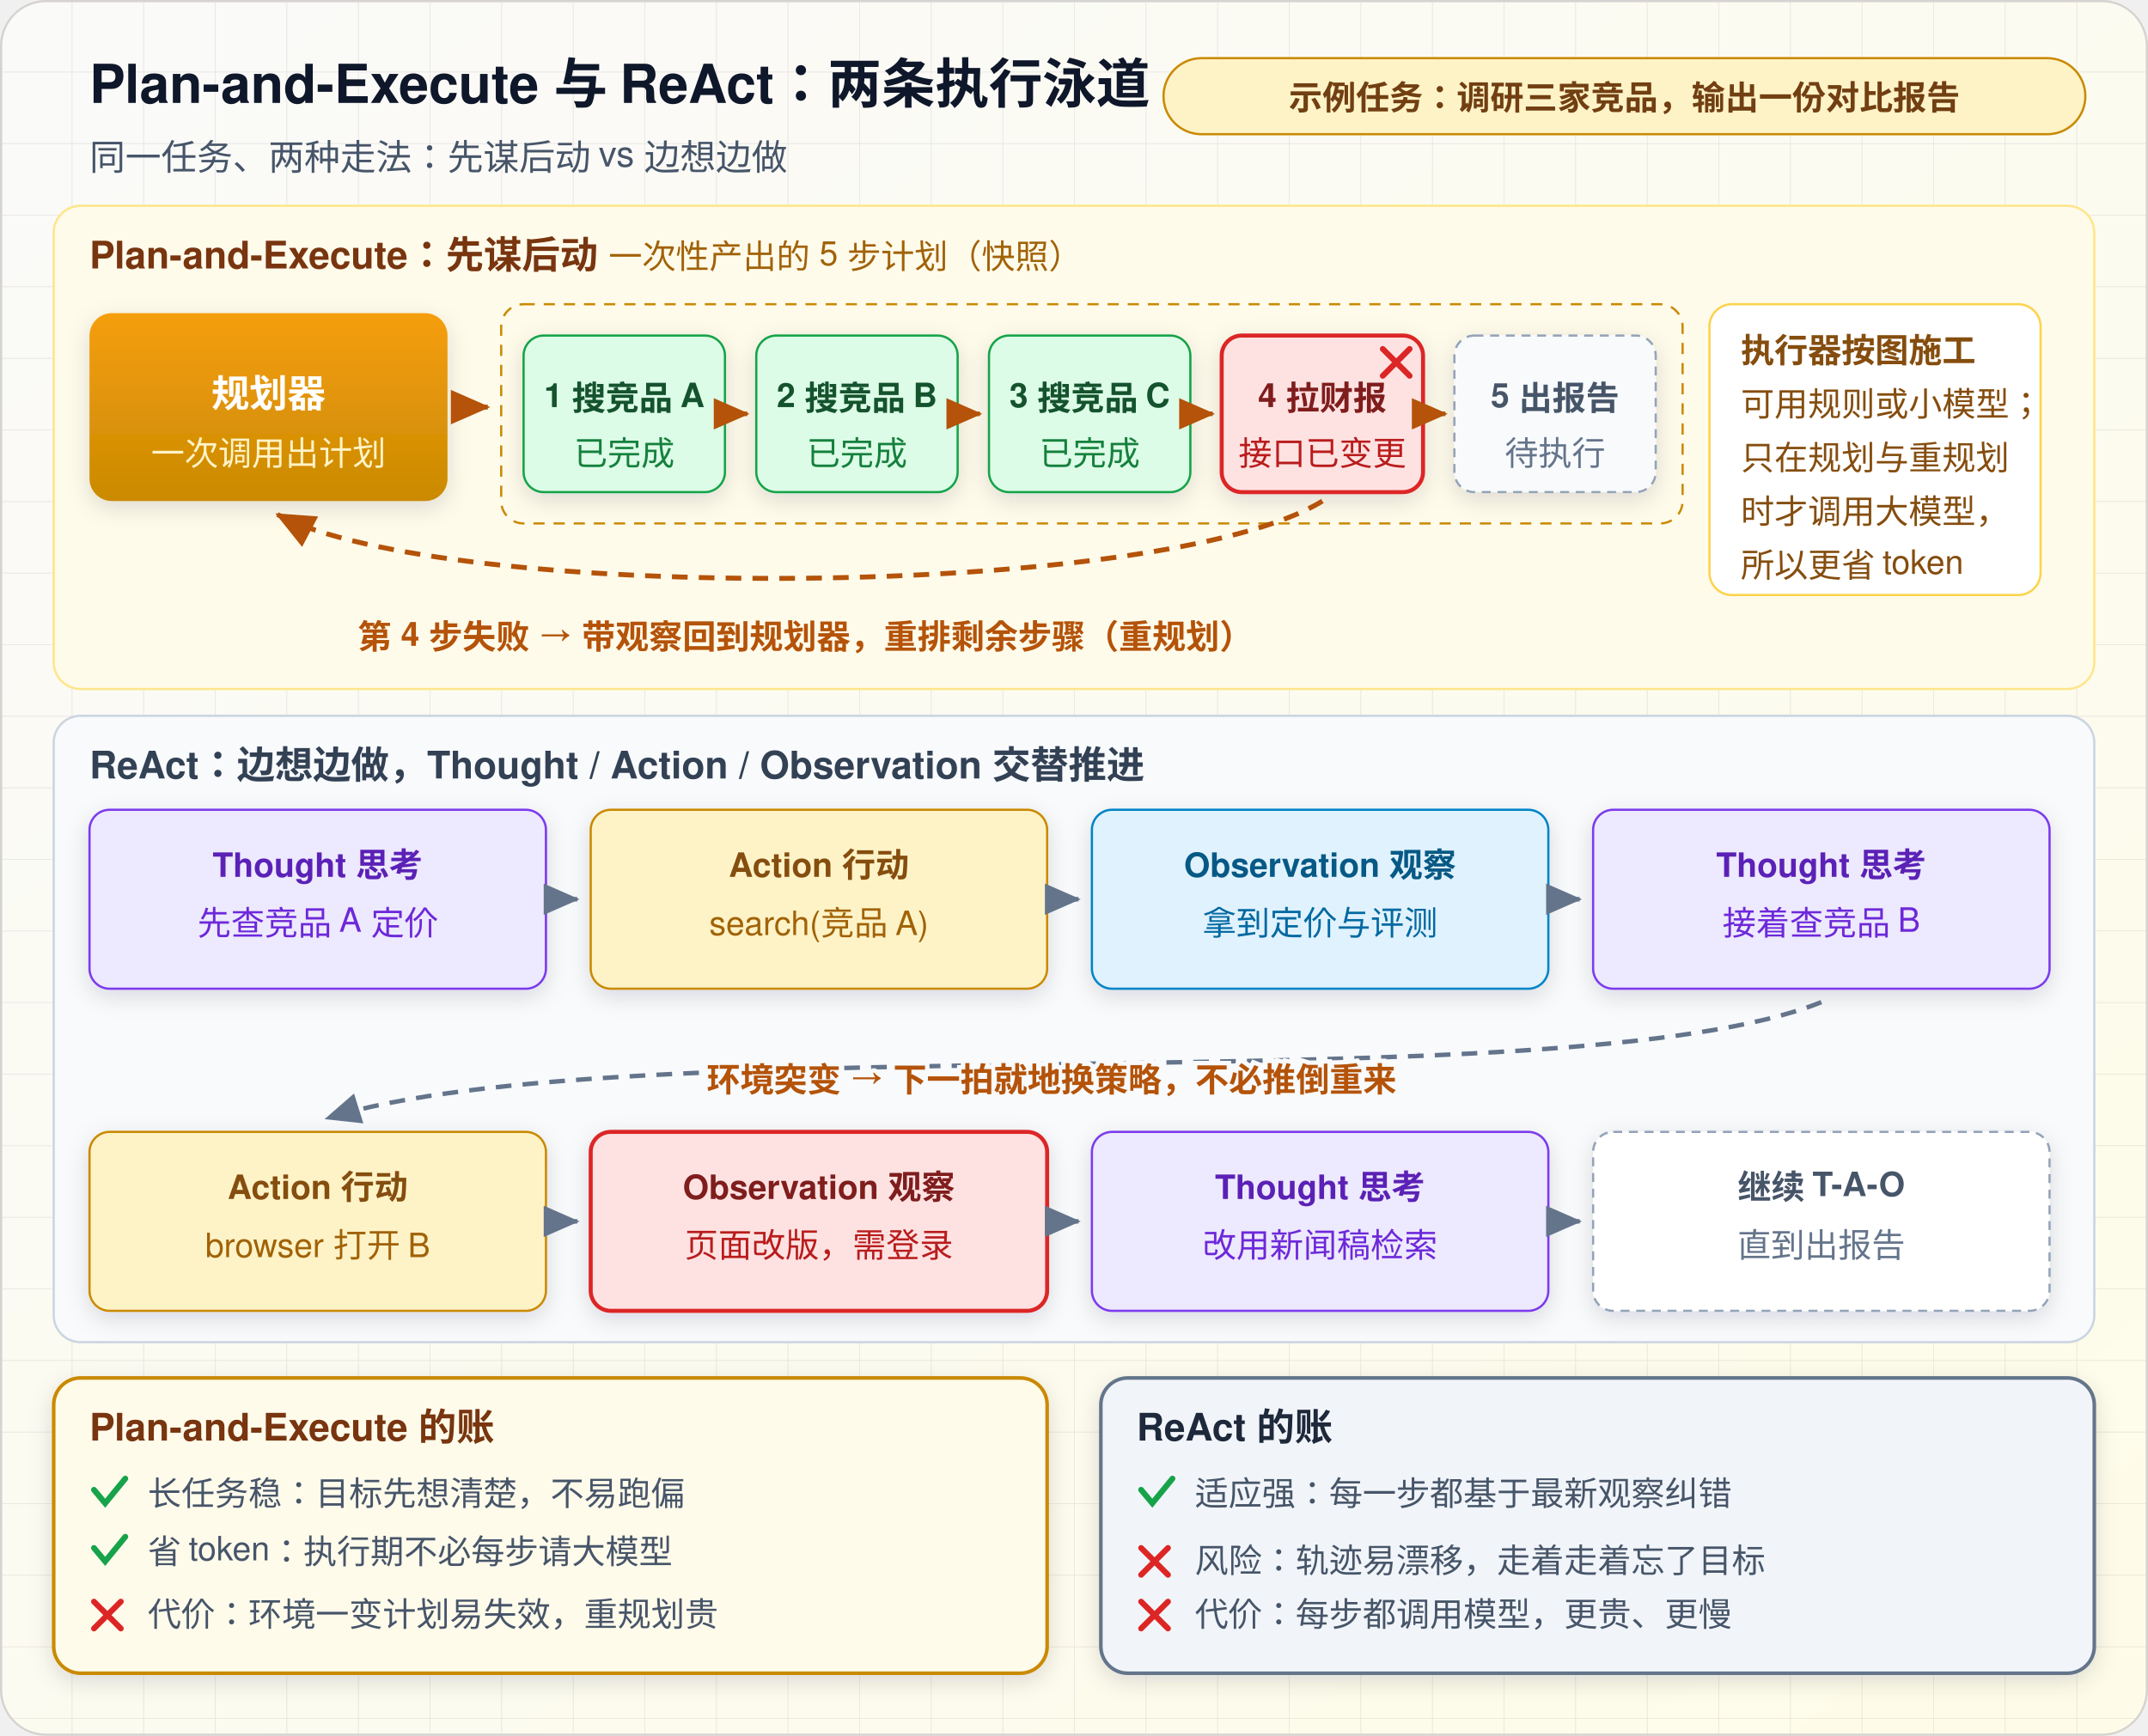
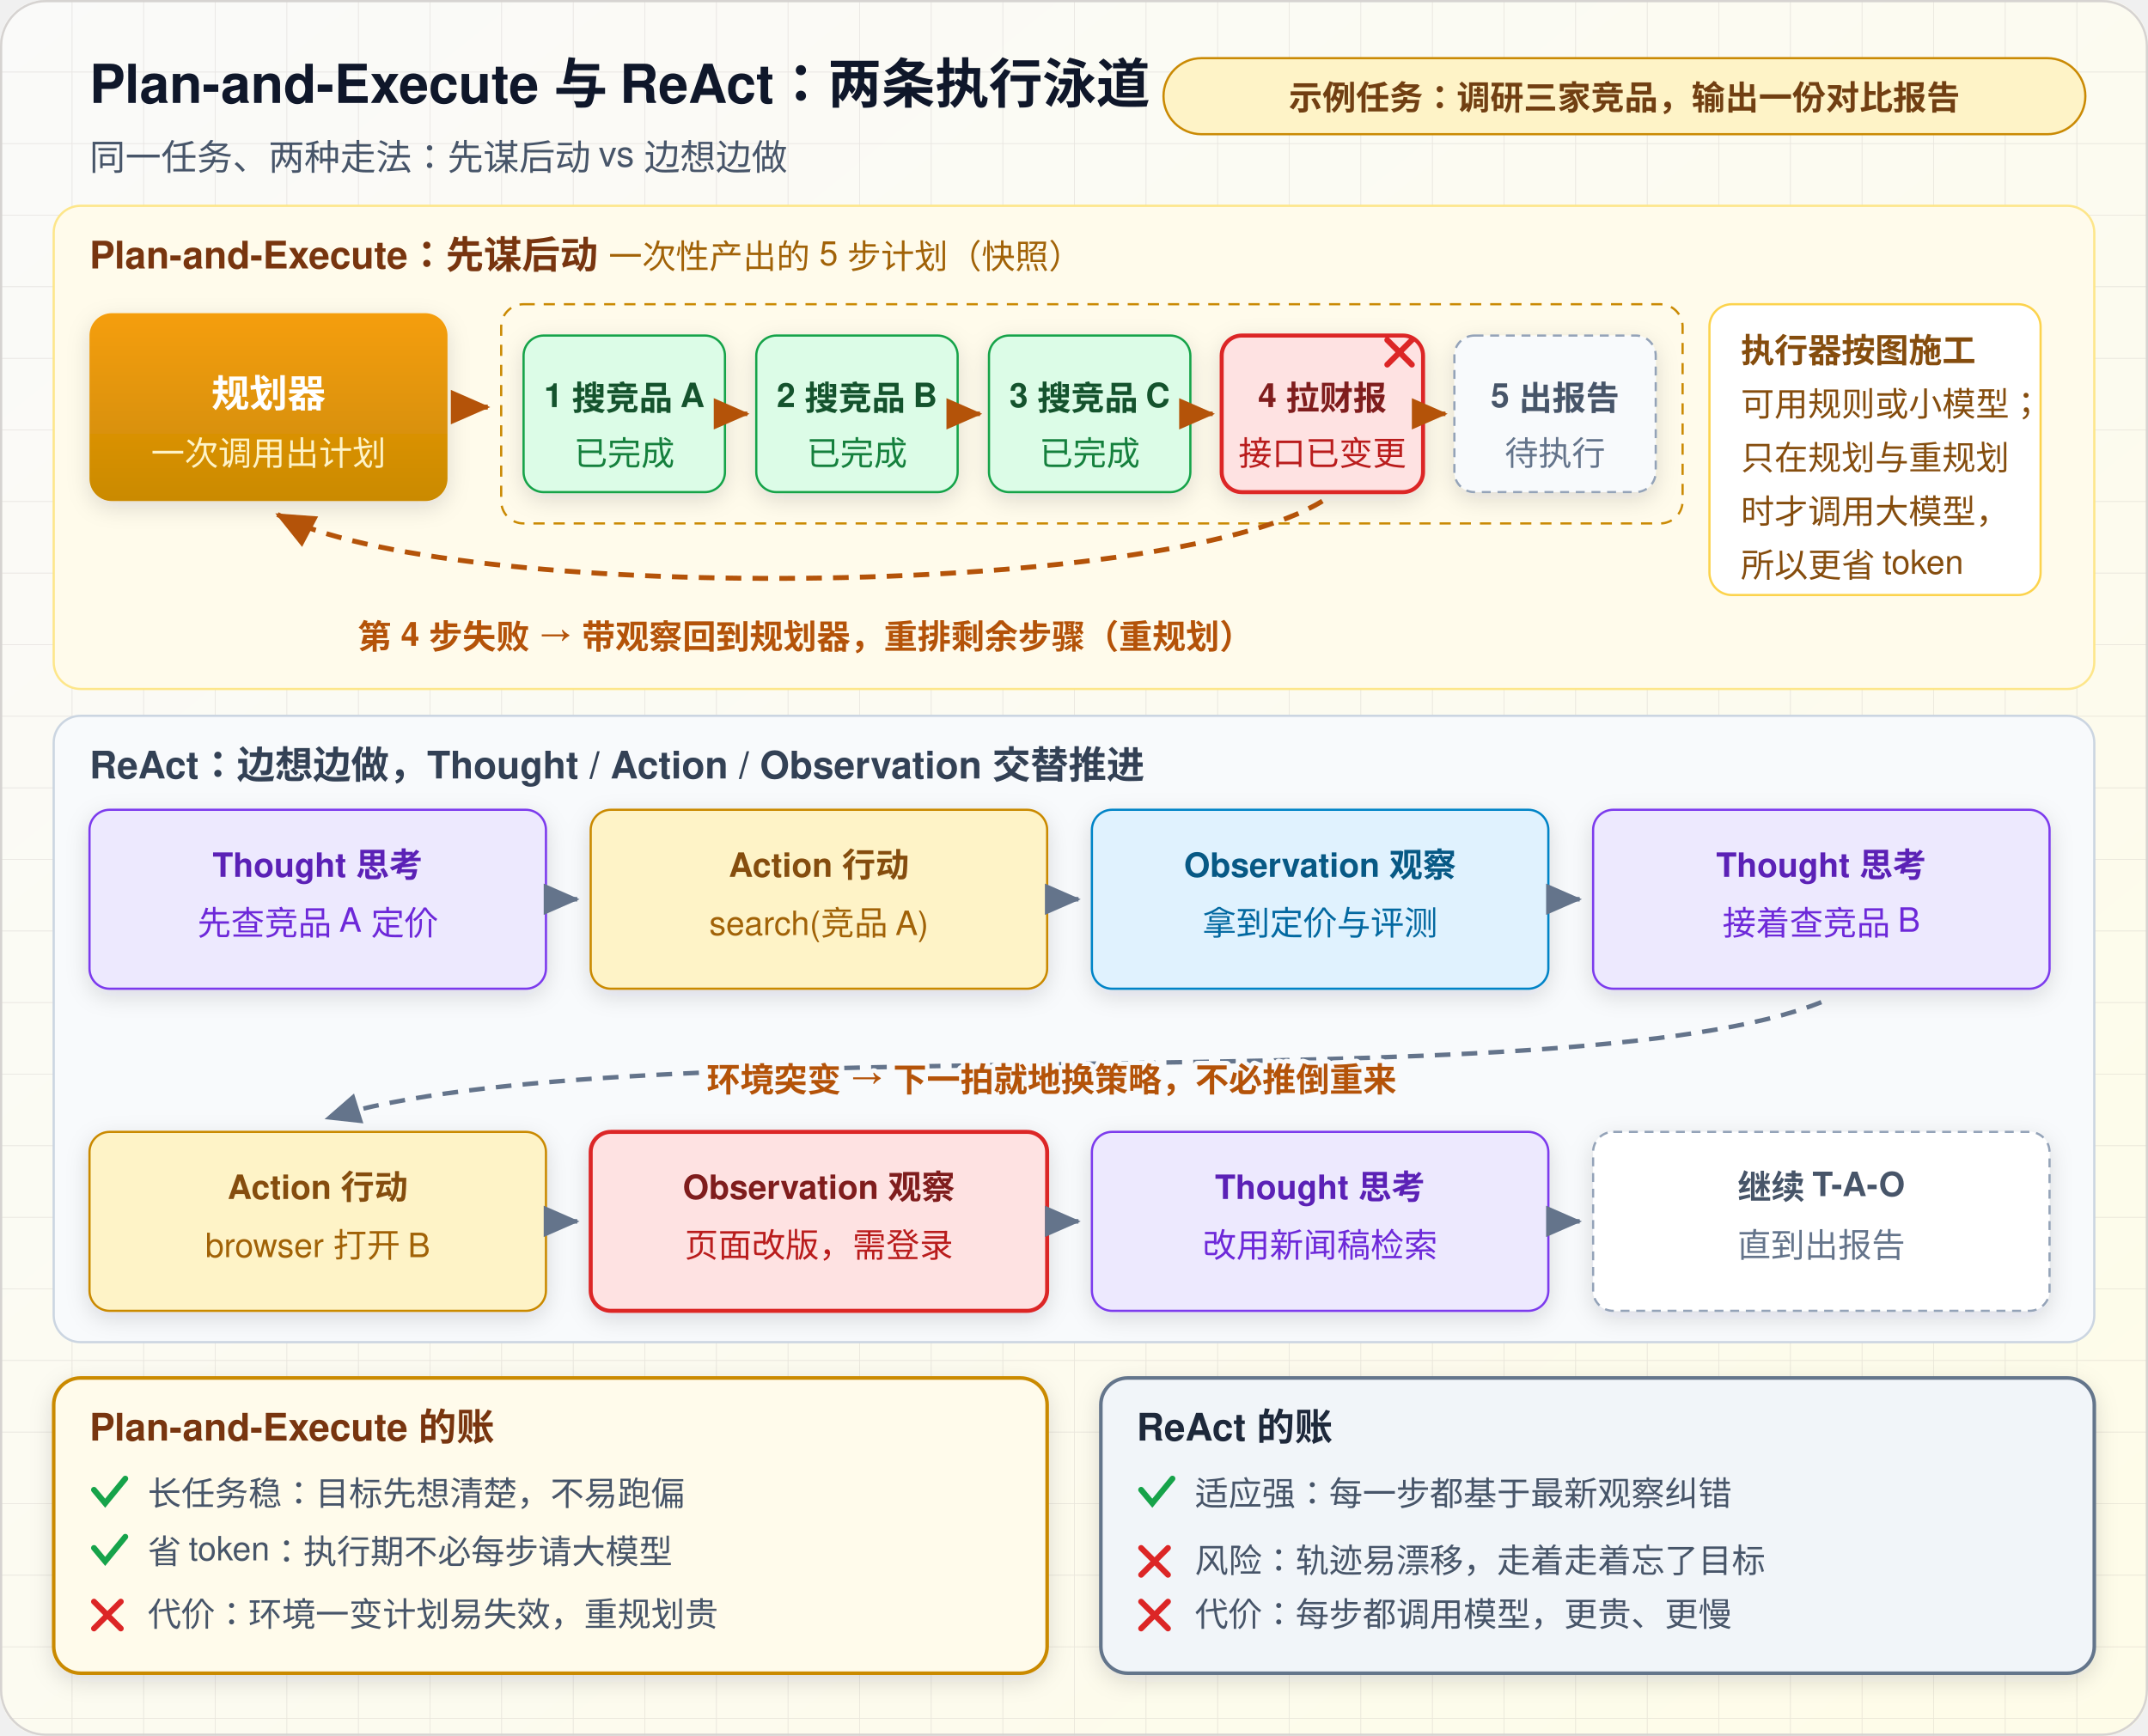
<svg xmlns="http://www.w3.org/2000/svg" viewBox="0 0 960 776" width="960" height="776" font-family="-apple-system,Segoe UI,Helvetica,Arial,sans-serif" font-size="15" role="img" aria-label="Plan-and-Execute 与 ReAct 两种执行形态对比：上泳道一次产出五步计划并含重规划回跳，下泳道思考行动观察交替小步链，底部权衡条">
  <defs>
    <linearGradient id="bg" x1="0" y1="0" x2="1" y2="1">
      <stop offset="0%" stop-color="#fafaf9" />
      <stop offset="100%" stop-color="#fefce8" />
    </linearGradient>
    <linearGradient id="gPlanner" x1="0" y1="0" x2="0" y2="1">
      <stop offset="0%" stop-color="#f59e0b" />
      <stop offset="100%" stop-color="#ca8a04" />
    </linearGradient>
    <filter id="sh" x="-20%" y="-20%" width="140%" height="140%">
      <feDropShadow dx="0" dy="3" stdDeviation="5" flood-color="#0f172a" flood-opacity="0.13" />
    </filter>
    <marker id="arrAmber" markerWidth="11" markerHeight="11" refX="7.5" refY="3.5" orient="auto">
      <path d="M0,0 L8,3.5 L0,7 z" fill="#b45309" />
    </marker>
    <marker id="arrSlate" markerWidth="11" markerHeight="11" refX="7.5" refY="3.5" orient="auto">
      <path d="M0,0 L8,3.5 L0,7 z" fill="#64748b" />
    </marker>
    <pattern id="grid" width="32" height="32" patternUnits="userSpaceOnUse">
      <path d="M32 0 L0 0 0 32" fill="none" stroke="#a8a29e" stroke-width="0.7" opacity="0.22" />
    </pattern>
  </defs>
  <rect width="960" height="776" rx="20" fill="url(#bg)" />
  <rect width="960" height="776" rx="20" fill="url(#grid)" />
  <rect x="0.5" y="0.5" width="959" height="775" rx="20" fill="none" stroke="#d6d3d1" />
  <text x="40" y="46" font-size="24" font-weight="700" fill="#0f172a">Plan-and-Execute 与 ReAct：两条执行泳道</text>
  <text x="40" y="76" font-size="16" fill="#475569">同一任务、两种走法：先谋后动 vs 边想边做</text>
  <rect x="520" y="26" width="412" height="34" rx="17" fill="#fef3c7" stroke="#ca8a04" />
  <text x="726" y="49" text-anchor="middle" font-size="15" font-weight="700" fill="#713f12">示例任务：调研三家竞品，输出一份对比报告</text>
  <g>
    <rect x="24" y="92" width="912" height="216" rx="12" fill="#fffbeb" stroke="#fde68a" />
    <text x="40" y="120" font-size="17" font-weight="700" fill="#78350f">Plan-and-Execute：先谋后动</text>
    <rect x="40" y="140" width="160" height="84" rx="10" fill="url(#gPlanner)" filter="url(#sh)" />
    <text x="120" y="182" text-anchor="middle" font-size="17" font-weight="700" fill="#ffffff">规划器</text>
    <text x="120" y="208" text-anchor="middle" font-size="15" fill="#fef3c7">一次调用出计划</text>
    <rect x="224" y="136" width="528" height="98" rx="10" fill="none" stroke="#ca8a04" stroke-dasharray="5 4" />
    <text x="272" y="120" font-size="15" fill="#a16207">一次性产出的 5 步计划（快照）</text>
    <path d="M204 182 L 218 182" stroke="#b45309" stroke-width="2.2" fill="none" marker-end="url(#arrAmber)" />
    <g filter="url(#sh)">
      <rect x="234" y="150" width="90" height="70" rx="9" fill="#dcfce7" stroke="#16a34a" />
      <rect x="338" y="150" width="90" height="70" rx="9" fill="#dcfce7" stroke="#16a34a" />
      <rect x="442" y="150" width="90" height="70" rx="9" fill="#dcfce7" stroke="#16a34a" />
      <rect x="546" y="150" width="90" height="70" rx="9" fill="#fee2e2" stroke="#dc2626" stroke-width="1.8" />
      <rect x="650" y="150" width="90" height="70" rx="9" fill="#f8fafc" stroke="#94a3b8" stroke-dasharray="4 3" />
    </g>
    <g stroke="#b45309" stroke-width="2" fill="none">
      <path d="M326 185 L 334 185" marker-end="url(#arrAmber)" />
      <path d="M430 185 L 438 185" marker-end="url(#arrAmber)" />
      <path d="M534 185 L 542 185" marker-end="url(#arrAmber)" />
      <path d="M638 185 L 646 185" marker-end="url(#arrAmber)" />
    </g>
    <g text-anchor="middle">
      <text x="279" y="182" font-size="15" font-weight="700" fill="#14532d">1 搜竞品 A</text>
      <text x="279" y="208" font-size="15" fill="#15803d">已完成</text>
      <text x="383" y="182" font-size="15" font-weight="700" fill="#14532d">2 搜竞品 B</text>
      <text x="383" y="208" font-size="15" fill="#15803d">已完成</text>
      <text x="487" y="182" font-size="15" font-weight="700" fill="#14532d">3 搜竞品 C</text>
      <text x="487" y="208" font-size="15" fill="#15803d">已完成</text>
      <text x="591" y="182" font-size="15" font-weight="700" fill="#7f1d1d">4 拉财报</text>
      <text x="591" y="208" font-size="15" fill="#b91c1c">接口已变更</text>
      <text x="695" y="182" font-size="15" font-weight="700" fill="#475569">5 出报告</text>
      <text x="695" y="208" font-size="15" fill="#64748b">待执行</text>
    </g>
-     <path d="M618 156 L 630 168 M630 156 L 618 168" stroke="#dc2626" stroke-width="2.6" fill="none" stroke-linecap="round" />
+     <path d="M620 152 L 631 163 M631 152 L 620 163" stroke="#dc2626" stroke-width="2.6" fill="none" stroke-linecap="round" />
    <path d="M591 224 C 520 268, 200 270, 124 230" fill="none" stroke="#b45309" stroke-width="2.2" stroke-dasharray="7 5" marker-end="url(#arrAmber)">
      <animate attributeName="stroke-dashoffset" from="0" to="-24" dur="2.4s" repeatCount="indefinite" />
    </path>
    <text x="360" y="290" text-anchor="middle" font-size="15" font-weight="700" fill="#b45309">第 4 步失败 → 带观察回到规划器，重排剩余步骤（重规划）</text>
    <rect x="764" y="136" width="148" height="130" rx="10" fill="#ffffff" stroke="#fcd34d" />
    <g font-size="15" fill="#854d0e">
      <text x="778" y="162" font-weight="700">执行器按图施工</text>
      <text x="778" y="186">可用规则或小模型；</text>
      <text x="778" y="210">只在规划与重规划</text>
      <text x="778" y="234">时才调用大模型，</text>
      <text x="778" y="258">所以更省 token</text>
    </g>
  </g>
  <g>
    <rect x="24" y="320" width="912" height="280" rx="12" fill="#f8fafc" stroke="#cbd5e1" />
    <text x="40" y="348" font-size="17" font-weight="700" fill="#334155">ReAct：边想边做，Thought / Action / Observation 交替推进</text>
    <g filter="url(#sh)">
      <rect x="40" y="362" width="204" height="80" rx="9" fill="#ede9fe" stroke="#7c3aed" />
      <rect x="264" y="362" width="204" height="80" rx="9" fill="#fef3c7" stroke="#ca8a04" />
      <rect x="488" y="362" width="204" height="80" rx="9" fill="#e0f2fe" stroke="#0284c7" />
      <rect x="712" y="362" width="204" height="80" rx="9" fill="#ede9fe" stroke="#7c3aed" />
      <rect x="40" y="506" width="204" height="80" rx="9" fill="#fef3c7" stroke="#ca8a04" />
      <rect x="264" y="506" width="204" height="80" rx="9" fill="#fee2e2" stroke="#dc2626" stroke-width="1.8" />
      <rect x="488" y="506" width="204" height="80" rx="9" fill="#ede9fe" stroke="#7c3aed" />
      <rect x="712" y="506" width="204" height="80" rx="9" fill="#ffffff" stroke="#94a3b8" stroke-dasharray="4 3" />
    </g>
    <g stroke="#64748b" stroke-width="2" fill="none">
      <path d="M246 402 L 258 402" marker-end="url(#arrSlate)" />
      <path d="M470 402 L 482 402" marker-end="url(#arrSlate)" />
      <path d="M694 402 L 706 402" marker-end="url(#arrSlate)" />
      <path d="M246 546 L 258 546" marker-end="url(#arrSlate)" />
      <path d="M470 546 L 482 546" marker-end="url(#arrSlate)" />
      <path d="M694 546 L 706 546" marker-end="url(#arrSlate)" />
    </g>
    <path d="M814 448 C 700 494, 280 458, 146 500" fill="none" stroke="#64748b" stroke-width="2" stroke-dasharray="7 5" marker-end="url(#arrSlate)">
      <animate attributeName="stroke-dashoffset" from="0" to="-24" dur="3s" repeatCount="indefinite" />
    </path>
-     <text x="470" y="488" text-anchor="middle" font-size="15" font-weight="700" fill="#b45309" stroke="#f8fafc" stroke-width="4" paint-order="stroke">环境突变 → 下一拍就地换策略，不必推倒重来</text>
+     <text x="470" y="488" text-anchor="middle" font-size="15" font-weight="700" fill="none" stroke="#f8fafc" stroke-width="4" stroke-linejoin="round">环境突变 → 下一拍就地换策略，不必推倒重来</text>
+     <text x="470" y="488" text-anchor="middle" font-size="15" font-weight="700" fill="#b45309">环境突变 → 下一拍就地换策略，不必推倒重来</text>
    <g text-anchor="middle">
      <text x="142" y="392" font-size="15" font-weight="700" fill="#5b21b6">Thought 思考</text>
      <text x="142" y="418" font-size="15" fill="#6d28d9">先查竞品 A 定价</text>
      <text x="366" y="392" font-size="15" font-weight="700" fill="#854d0e">Action 行动</text>
      <text x="366" y="418" font-size="15" fill="#a16207">search(竞品 A)</text>
      <text x="590" y="392" font-size="15" font-weight="700" fill="#075985">Observation 观察</text>
      <text x="590" y="418" font-size="15" fill="#0369a1">拿到定价与评测</text>
      <text x="814" y="392" font-size="15" font-weight="700" fill="#5b21b6">Thought 思考</text>
      <text x="814" y="418" font-size="15" fill="#6d28d9">接着查竞品 B</text>
      <text x="142" y="536" font-size="15" font-weight="700" fill="#854d0e">Action 行动</text>
      <text x="142" y="562" font-size="15" fill="#a16207">browser 打开 B</text>
      <text x="366" y="536" font-size="15" font-weight="700" fill="#7f1d1d">Observation 观察</text>
      <text x="366" y="562" font-size="15" fill="#b91c1c">页面改版，需登录</text>
      <text x="590" y="536" font-size="15" font-weight="700" fill="#5b21b6">Thought 思考</text>
      <text x="590" y="562" font-size="15" fill="#6d28d9">改用新闻稿检索</text>
      <text x="814" y="536" font-size="15" font-weight="700" fill="#475569">继续 T-A-O</text>
      <text x="814" y="562" font-size="15" fill="#64748b">直到出报告</text>
    </g>
    <rect x="264" y="506" width="204" height="80" rx="9" fill="#ef4444" opacity="0">
      <animate attributeName="opacity" values="0;0.18;0" keyTimes="0;0.45;1" dur="3.2s" repeatCount="indefinite" />
    </rect>
  </g>
  <g>
    <rect x="24" y="616" width="444" height="132" rx="12" fill="#fffbeb" stroke="#ca8a04" stroke-width="1.6" filter="url(#sh)" />
    <text x="40" y="644" font-size="17" font-weight="700" fill="#78350f">Plan-and-Execute 的账</text>
    <path d="M42 666 L47 672 L56 661" fill="none" stroke="#16a34a" stroke-width="2.6" stroke-linecap="round" />
    <text x="66" y="673" font-size="15" fill="#475569">长任务稳：目标先想清楚，不易跑偏</text>
    <path d="M42 692 L47 698 L56 687" fill="none" stroke="#16a34a" stroke-width="2.6" stroke-linecap="round" />
    <text x="66" y="699" font-size="15" fill="#475569">省 token：执行期不必每步请大模型</text>
    <path d="M42 716 L54 728 M54 716 L42 728" stroke="#dc2626" stroke-width="2.6" stroke-linecap="round" />
    <text x="66" y="727" font-size="15" fill="#475569">代价：环境一变计划易失效，重规划贵</text>
    <rect x="492" y="616" width="444" height="132" rx="12" fill="#f1f5f9" stroke="#64748b" stroke-width="1.6" filter="url(#sh)" />
    <text x="508" y="644" font-size="17" font-weight="700" fill="#1e293b">ReAct 的账</text>
    <path d="M510 666 L515 672 L524 661" fill="none" stroke="#16a34a" stroke-width="2.6" stroke-linecap="round" />
    <text x="534" y="673" font-size="15" fill="#475569">适应强：每一步都基于最新观察纠错</text>
    <path d="M510 692 L522 704 M522 692 L510 704" stroke="#dc2626" stroke-width="2.6" stroke-linecap="round" />
    <text x="534" y="703" font-size="15" fill="#475569">风险：轨迹易漂移，走着走着忘了目标</text>
    <path d="M510 716 L522 728 M522 716 L510 728" stroke="#dc2626" stroke-width="2.6" stroke-linecap="round" />
    <text x="534" y="727" font-size="15" fill="#475569">代价：每步都调用模型，更贵、更慢</text>
  </g>
</svg>
